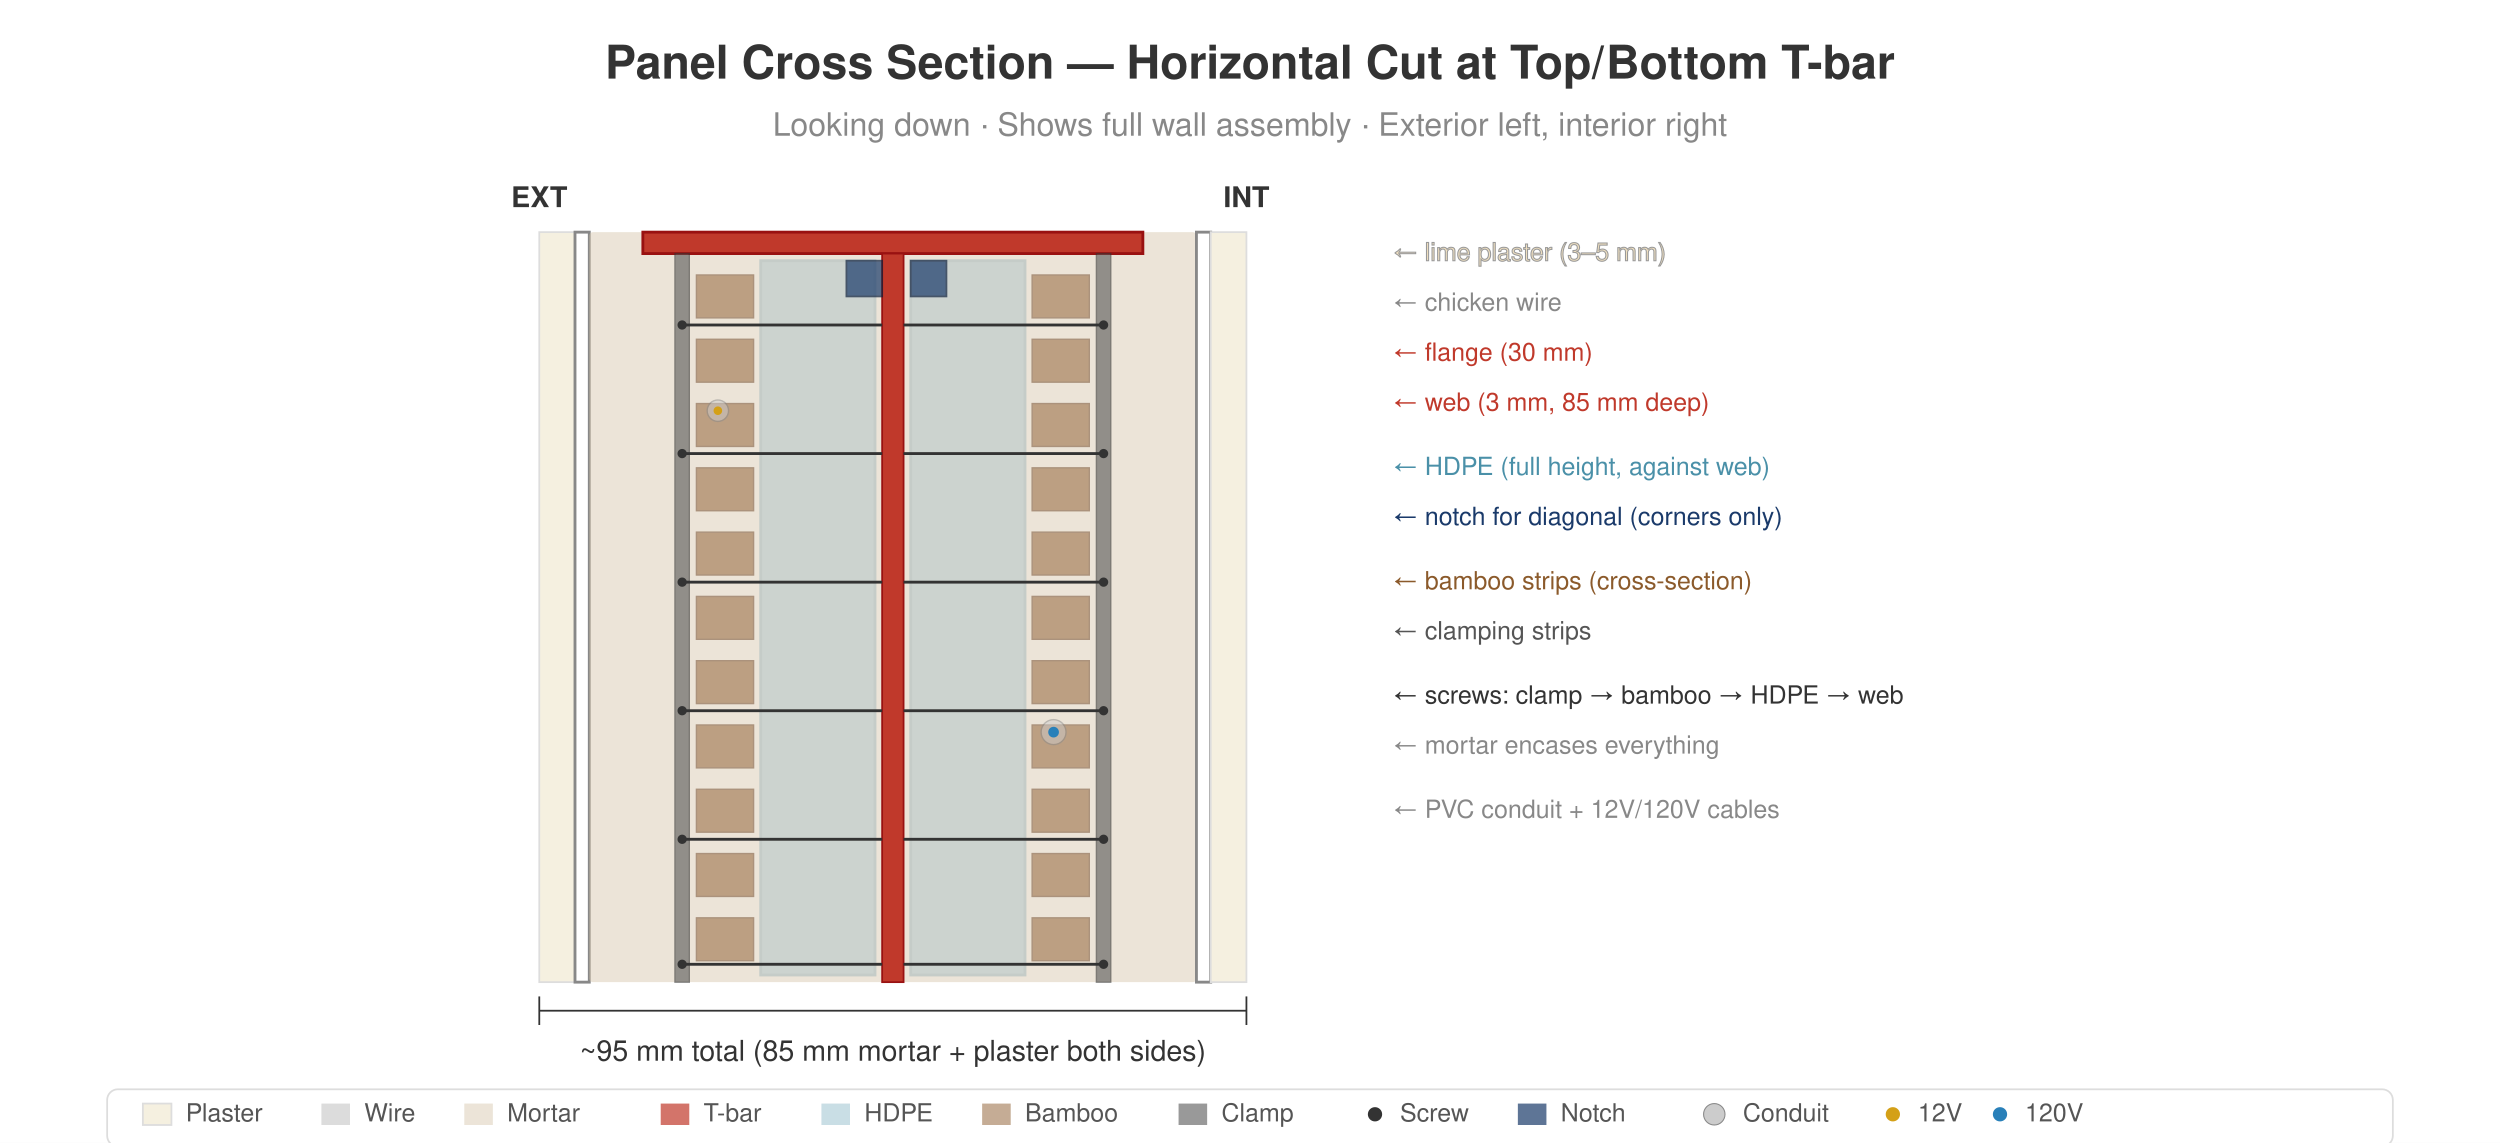
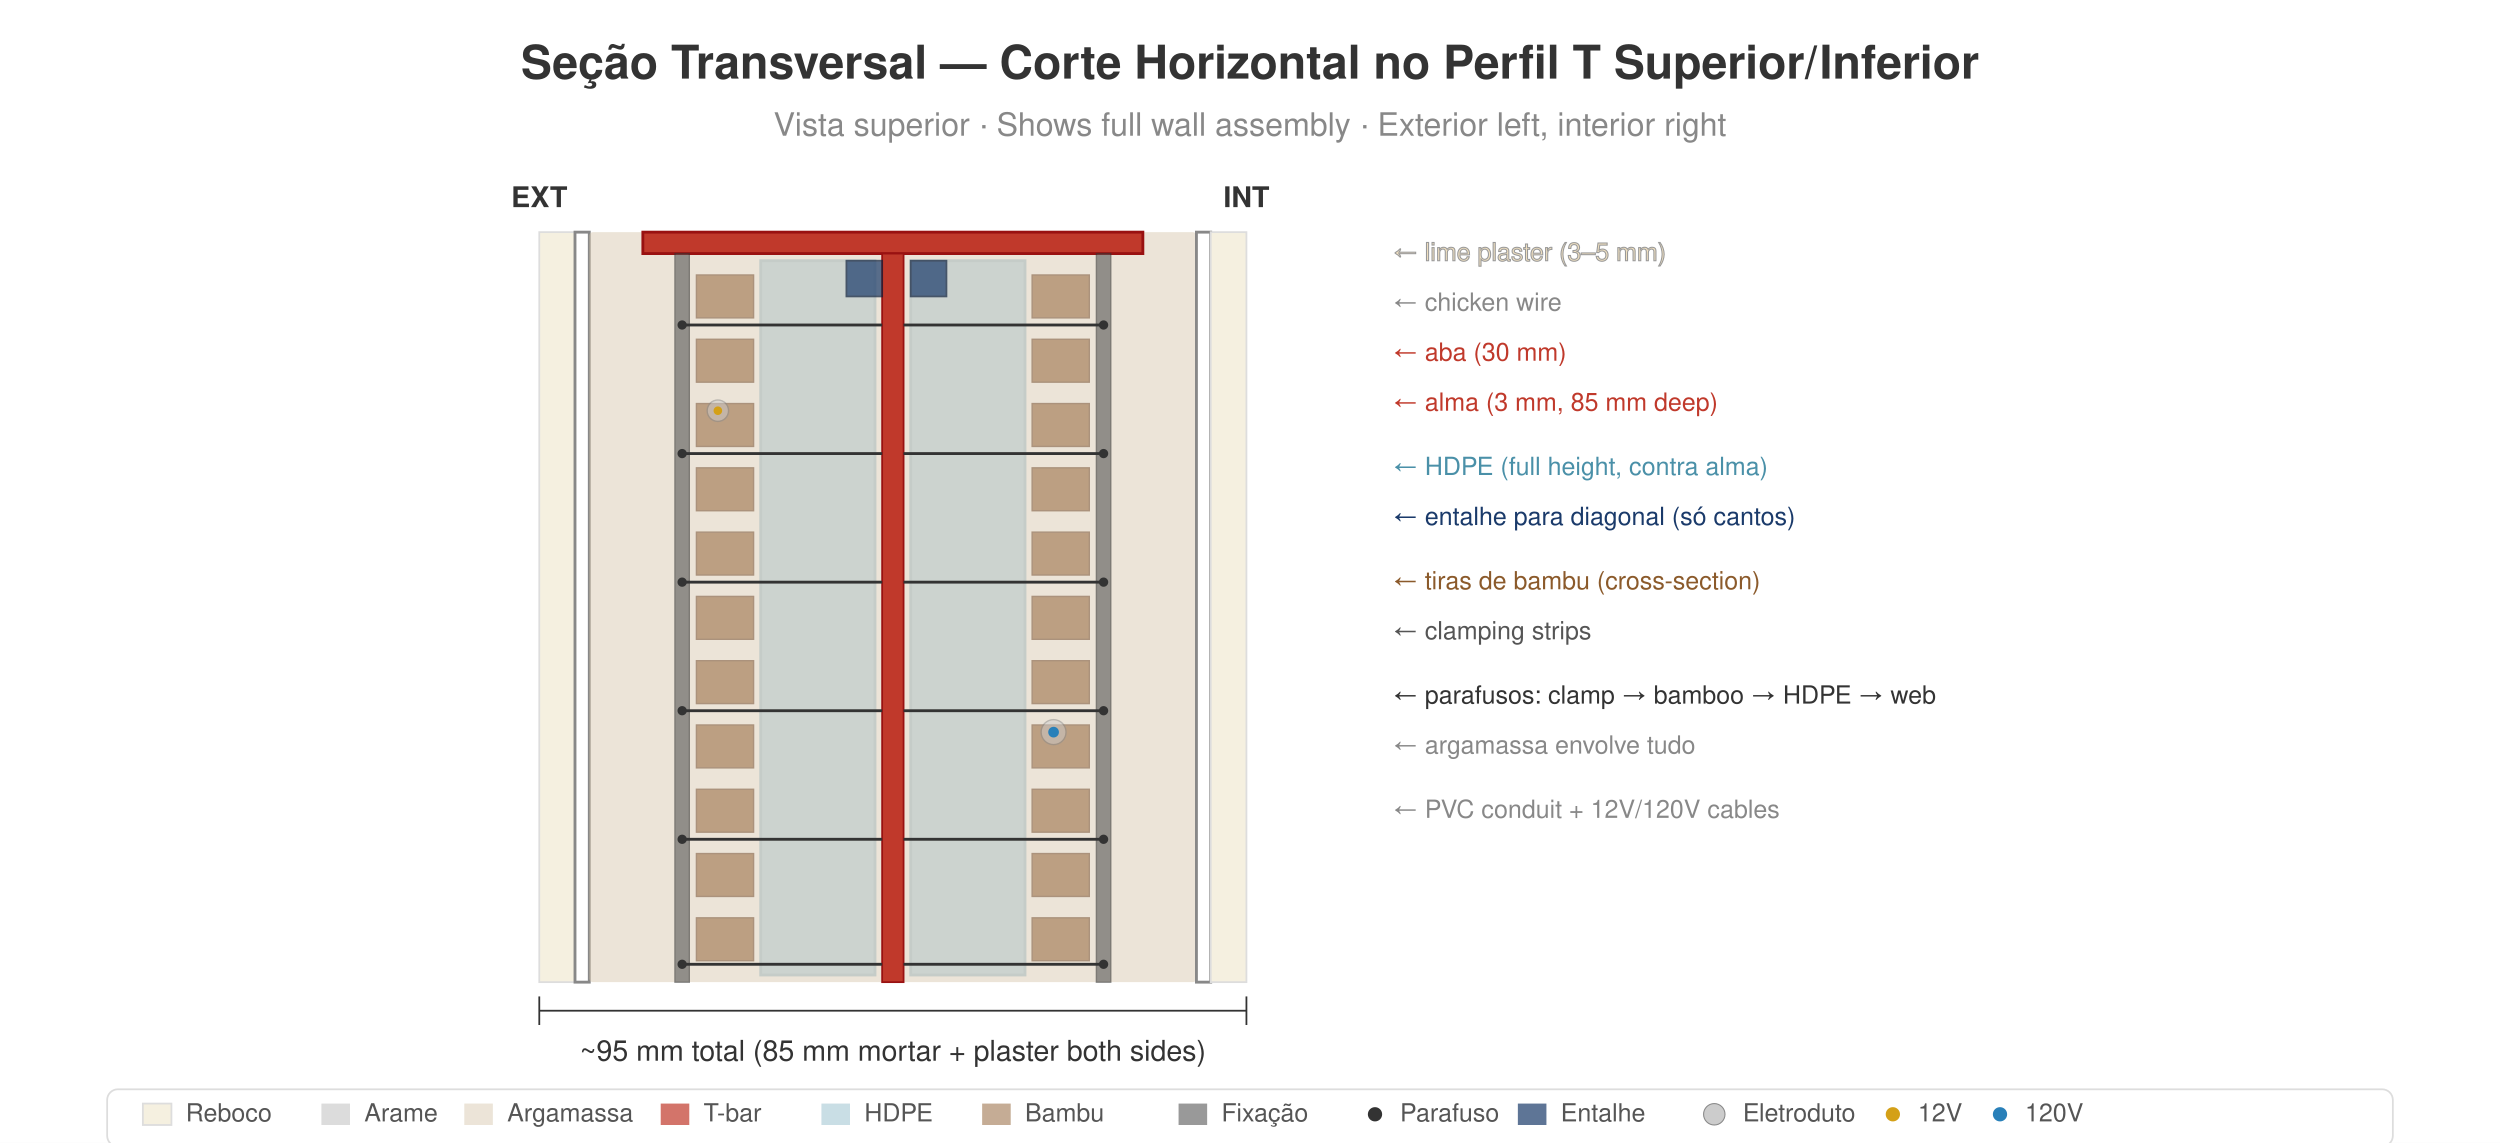
<svg xmlns="http://www.w3.org/2000/svg" viewBox="0 0 700 320" style="background:#ffffff">
  <rect width="100%" height="100%" fill="white" />
-   <text x="350" y="22" text-anchor="middle" font-size="13" fill="#333" font-weight="bold" font-family="Helvetica,Arial,sans-serif">Panel Cross Section — Horizontal Cut at Top/Bottom T-bar</text>
-   <text x="350" y="38" text-anchor="middle" font-size="9" fill="#888" font-family="Helvetica,Arial,sans-serif">Looking down · Shows full wall assembly · Exterior left, interior right</text>
+   <text x="350" y="22" text-anchor="middle" font-size="13" fill="#333" font-weight="bold" font-family="Helvetica,Arial,sans-serif">Seção Transversal — Corte Horizontal no Perfil T Superior/Inferior</text>
+   <text x="350" y="38" text-anchor="middle" font-size="9" fill="#888" font-family="Helvetica,Arial,sans-serif">Vista superior · Shows full wall assembly · Exterior left, interior right</text>
  <text x="151" y="58" text-anchor="middle" font-size="8" fill="#333" font-weight="bold" font-family="Helvetica,Arial,sans-serif">EXT</text>
  <text x="349" y="58" text-anchor="middle" font-size="8" fill="#333" font-weight="bold" font-family="Helvetica,Arial,sans-serif">INT</text>
  <g transform="translate(0, 65)">
    <rect x="151" y="0" width="10" height="210" fill="#f5f0e0" stroke="#ddd" stroke-width="0.5" />
    <rect x="161" y="0" width="4" height="210" fill="none" stroke="#888" stroke-width="0.8" />
    <rect x="165" y="0" width="170" height="210" fill="#d4c4a8" opacity="0.45" rx="1" />
    <rect x="180" y="0" width="140" height="6" fill="#c0392b" stroke="#911" stroke-width="0.8" />
    <rect x="247" y="6" width="6" height="204" fill="#c0392b" stroke="#911" stroke-width="0.5" />
    <rect x="213" y="8" width="32" height="200" fill="#4a90a8" opacity="0.2" stroke="#2a7088" stroke-width="0.8" />
    <rect x="255" y="8" width="32" height="200" fill="#4a90a8" opacity="0.2" stroke="#2a7088" stroke-width="0.8" />
    <rect x="237" y="8" width="10" height="10" fill="#1a3a6a" opacity="0.7" stroke="#0d1f3c" stroke-width="0.5" />
    <rect x="255" y="8" width="10" height="10" fill="#1a3a6a" opacity="0.7" stroke="#0d1f3c" stroke-width="0.5" />
    <g fill="#8B5A2B" opacity="0.5" stroke="#6a4020" stroke-width="0.4">
      <rect x="195" y="12" width="16" height="12" />
      <rect x="195" y="30" width="16" height="12" />
      <rect x="195" y="48" width="16" height="12" />
      <rect x="195" y="66" width="16" height="12" />
      <rect x="195" y="84" width="16" height="12" />
      <rect x="195" y="102" width="16" height="12" />
      <rect x="195" y="120" width="16" height="12" />
      <rect x="195" y="138" width="16" height="12" />
      <rect x="195" y="156" width="16" height="12" />
      <rect x="195" y="174" width="16" height="12" />
      <rect x="195" y="192" width="16" height="12" />
      <rect x="289" y="12" width="16" height="12" />
      <rect x="289" y="30" width="16" height="12" />
      <rect x="289" y="48" width="16" height="12" />
      <rect x="289" y="66" width="16" height="12" />
      <rect x="289" y="84" width="16" height="12" />
      <rect x="289" y="102" width="16" height="12" />
      <rect x="289" y="120" width="16" height="12" />
      <rect x="289" y="138" width="16" height="12" />
      <rect x="289" y="156" width="16" height="12" />
      <rect x="289" y="174" width="16" height="12" />
      <rect x="289" y="192" width="16" height="12" />
    </g>
    <rect x="189" y="6" width="4" height="204" fill="#555" opacity="0.6" stroke="#333" stroke-width="0.4" />
    <rect x="307" y="6" width="4" height="204" fill="#555" opacity="0.6" stroke="#333" stroke-width="0.4" />
    <g stroke="#333" stroke-width="0.8">
      <line x1="191" y1="26" x2="247" y2="26" />
      <line x1="191" y1="62" x2="247" y2="62" />
      <line x1="191" y1="98" x2="247" y2="98" />
      <line x1="191" y1="134" x2="247" y2="134" />
      <line x1="191" y1="170" x2="247" y2="170" />
      <line x1="191" y1="205" x2="247" y2="205" />
    </g>
    <g fill="#333">
      <circle cx="191" cy="26" r="1.3" />
      <circle cx="191" cy="62" r="1.3" />
      <circle cx="191" cy="98" r="1.3" />
      <circle cx="191" cy="134" r="1.3" />
      <circle cx="191" cy="170" r="1.3" />
      <circle cx="191" cy="205" r="1.3" />
    </g>
    <g stroke="#333" stroke-width="0.8">
      <line x1="309" y1="26" x2="253" y2="26" />
      <line x1="309" y1="62" x2="253" y2="62" />
      <line x1="309" y1="98" x2="253" y2="98" />
      <line x1="309" y1="134" x2="253" y2="134" />
      <line x1="309" y1="170" x2="253" y2="170" />
      <line x1="309" y1="205" x2="253" y2="205" />
    </g>
    <g fill="#333">
      <circle cx="309" cy="26" r="1.3" />
      <circle cx="309" cy="62" r="1.3" />
      <circle cx="309" cy="98" r="1.3" />
      <circle cx="309" cy="134" r="1.3" />
      <circle cx="309" cy="170" r="1.3" />
      <circle cx="309" cy="205" r="1.3" />
    </g>
    <rect x="335" y="0" width="4" height="210" fill="none" stroke="#888" stroke-width="0.8" />
    <rect x="339" y="0" width="10" height="210" fill="#f5f0e0" stroke="#ddd" stroke-width="0.5" />
    <circle cx="201" cy="50" r="3" fill="#ccc" opacity="0.5" stroke="#888" stroke-width="0.4" />
    <circle cx="201" cy="50" r="1.2" fill="#d4a017" />
    <circle cx="295" cy="140" r="3.5" fill="#ccc" opacity="0.5" stroke="#888" stroke-width="0.4" />
    <circle cx="295" cy="140" r="1.5" fill="#2980b9" />
  </g>
  <g font-family="Helvetica,Arial,sans-serif">
    <text x="390" y="73" font-size="7" fill="#f0e0c0" stroke="#999" stroke-width="0.3">← lime plaster (3–5 mm)</text>
    <text x="390" y="87" font-size="7" fill="#888">← chicken wire</text>
-     <text x="390" y="101" font-size="7" fill="#c0392b">← flange (30 mm)</text>
-     <text x="390" y="115" font-size="7" fill="#c0392b">← web (3 mm, 85 mm deep)</text>
-     <text x="390" y="133" font-size="7" fill="#4a90a8">← HDPE (full height, against web)</text>
-     <text x="390" y="147" font-size="7" fill="#1a3a6a">← notch for diagonal (corners only)</text>
-     <text x="390" y="165" font-size="7" fill="#8B5A2B">← bamboo strips (cross-section)</text>
+     <text x="390" y="101" font-size="7" fill="#c0392b">← aba (30 mm)</text>
+     <text x="390" y="115" font-size="7" fill="#c0392b">← alma (3 mm, 85 mm deep)</text>
+     <text x="390" y="133" font-size="7" fill="#4a90a8">← HDPE (full height, contra alma)</text>
+     <text x="390" y="147" font-size="7" fill="#1a3a6a">← entalhe para diagonal (só cantos)</text>
+     <text x="390" y="165" font-size="7" fill="#8B5A2B">← tiras de bambu (cross-section)</text>
    <text x="390" y="179" font-size="7" fill="#555">← clamping strips</text>
-     <text x="390" y="197" font-size="7" fill="#333">← screws: clamp → bamboo → HDPE → web</text>
-     <text x="390" y="211" font-size="7" fill="#888">← mortar encases everything</text>
+     <text x="390" y="197" font-size="7" fill="#333">← parafusos: clamp → bamboo → HDPE → web</text>
+     <text x="390" y="211" font-size="7" fill="#888">← argamassa envolve tudo</text>
    <text x="390" y="229" font-size="7" fill="#888">← PVC conduit + 12V/120V cables</text>
  </g>
  <line x1="151" y1="283" x2="349" y2="283" stroke="#333" stroke-width="0.5" />
  <line x1="151" y1="279" x2="151" y2="287" stroke="#333" stroke-width="0.5" />
  <line x1="349" y1="279" x2="349" y2="287" stroke="#333" stroke-width="0.5" />
  <text x="250" y="297" text-anchor="middle" font-size="8" fill="#333" font-family="Helvetica,Arial,sans-serif">~95 mm total (85 mm mortar + plaster both sides)</text>
  <g transform="translate(30, 305)" font-family="Helvetica,Arial,sans-serif" font-size="7" fill="#555">
    <rect x="0" y="0" width="640" height="16" fill="white" stroke="#ddd" stroke-width="0.5" rx="3" />
    <rect x="10" y="4" width="8" height="6" fill="#f5f0e0" stroke="#ddd" stroke-width="0.5" />
-     <text x="22" y="9">Plaster</text>
+     <text x="22" y="9">Reboco</text>
    <rect x="60" y="4" width="8" height="6" fill="#888" opacity="0.3" />
-     <text x="72" y="9">Wire</text>
+     <text x="72" y="9">Arame</text>
    <rect x="100" y="4" width="8" height="6" fill="#d4c4a8" opacity="0.45" />
-     <text x="112" y="9">Mortar</text>
+     <text x="112" y="9">Argamassa</text>
    <rect x="155" y="4" width="8" height="6" fill="#c0392b" opacity="0.7" />
    <text x="167" y="9">T-bar</text>
    <rect x="200" y="4" width="8" height="6" fill="#4a90a8" opacity="0.3" />
    <text x="212" y="9">HDPE</text>
    <rect x="245" y="4" width="8" height="6" fill="#8B5A2B" opacity="0.5" />
-     <text x="257" y="9">Bamboo</text>
+     <text x="257" y="9">Bambu</text>
    <rect x="300" y="4" width="8" height="6" fill="#555" opacity="0.6" />
-     <text x="312" y="9">Clamp</text>
+     <text x="312" y="9">Fixação</text>
    <circle cx="355" cy="7" r="2" fill="#333" />
-     <text x="362" y="9">Screw</text>
+     <text x="362" y="9">Parafuso</text>
    <rect x="395" y="4" width="8" height="6" fill="#1a3a6a" opacity="0.7" />
-     <text x="407" y="9">Notch</text>
+     <text x="407" y="9">Entalhe</text>
    <circle cx="450" cy="7" r="3" fill="#ccc" stroke="#888" stroke-width="0.3" />
-     <text x="458" y="9">Conduit</text>
+     <text x="458" y="9">Eletroduto</text>
    <circle cx="500" cy="7" r="2" fill="#d4a017" />
    <text x="507" y="9">12V</text>
    <circle cx="530" cy="7" r="2" fill="#2980b9" />
    <text x="537" y="9">120V</text>
  </g>
</svg>
